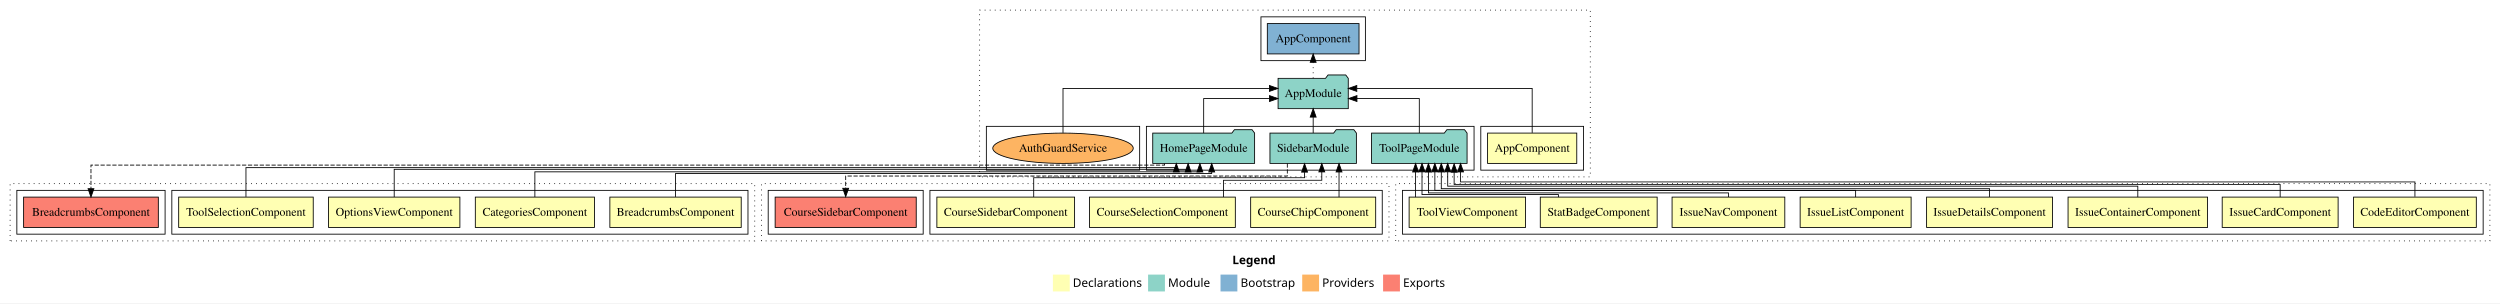
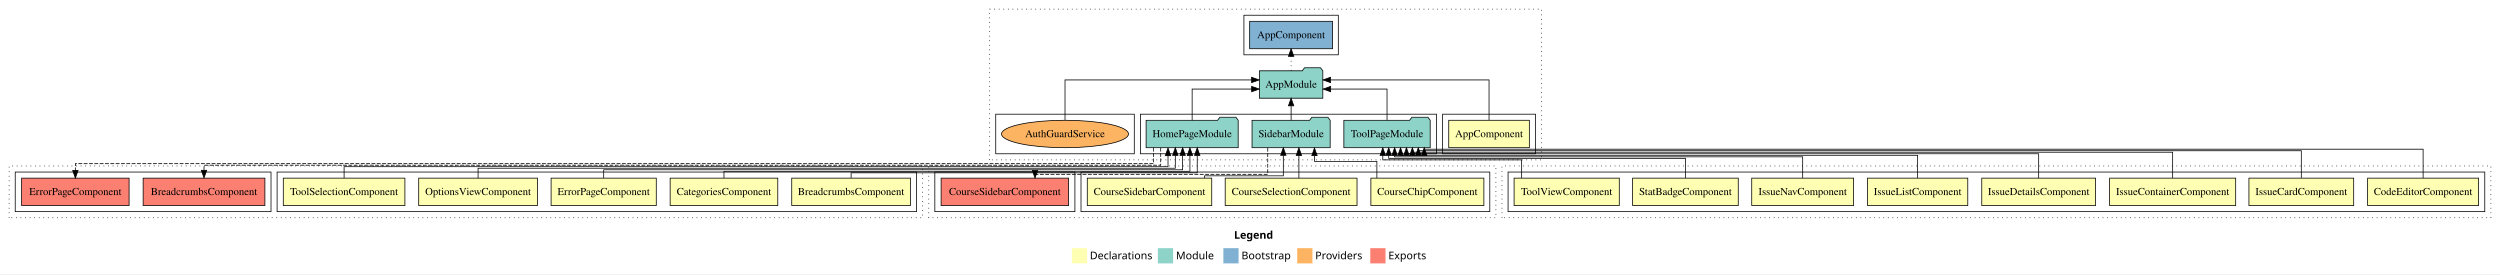
- <svg xmlns="http://www.w3.org/2000/svg" width="2968pt" height="360pt" viewBox="0.00 0.00 2968.00 360.00">
+ <svg xmlns="http://www.w3.org/2000/svg" width="3284pt" height="360pt" viewBox="0.00 0.00 3284.00 360.00">
  <g id="graph0" class="graph" transform="scale(1 1) rotate(0) translate(4 356)">
-     <polygon fill="#ffffff" stroke="transparent" points="-4,4 -4,-356 2964,-356 2964,4 -4,4" />
-     <text text-anchor="start" x="1459.009" y="-42.4" font-family="sans-serif" font-weight="bold" font-size="14.00" fill="#000000">Legend</text>
-     <polygon fill="#ffffb3" stroke="transparent" points="1246,-10 1246,-30 1266,-30 1266,-10 1246,-10" />
-     <text text-anchor="start" x="1269.629" y="-15.4" font-family="sans-serif" font-size="14.00" fill="#000000">  Declarations</text>
-     <polygon fill="#8dd3c7" stroke="transparent" points="1359,-10 1359,-30 1379,-30 1379,-10 1359,-10" />
-     <text text-anchor="start" x="1382.725" y="-15.4" font-family="sans-serif" font-size="14.00" fill="#000000">  Module</text>
-     <polygon fill="#80b1d3" stroke="transparent" points="1445,-10 1445,-30 1465,-30 1465,-10 1445,-10" />
-     <text text-anchor="start" x="1468.781" y="-15.4" font-family="sans-serif" font-size="14.00" fill="#000000">  Bootstrap</text>
-     <polygon fill="#fdb462" stroke="transparent" points="1542,-10 1542,-30 1562,-30 1562,-10 1542,-10" />
-     <text text-anchor="start" x="1565.673" y="-15.4" font-family="sans-serif" font-size="14.00" fill="#000000">  Providers</text>
-     <polygon fill="#fb8072" stroke="transparent" points="1638,-10 1638,-30 1658,-30 1658,-10 1638,-10" />
-     <text text-anchor="start" x="1661.726" y="-15.4" font-family="sans-serif" font-size="14.00" fill="#000000">  Exports</text>
+     <polygon fill="#ffffff" stroke="transparent" points="-4,4 -4,-356 3280,-356 3280,4 -4,4" />
+     <text text-anchor="start" x="1617.009" y="-42.4" font-family="sans-serif" font-weight="bold" font-size="14.00" fill="#000000">Legend</text>
+     <polygon fill="#ffffb3" stroke="transparent" points="1404,-10 1404,-30 1424,-30 1424,-10 1404,-10" />
+     <text text-anchor="start" x="1427.629" y="-15.4" font-family="sans-serif" font-size="14.00" fill="#000000">  Declarations</text>
+     <polygon fill="#8dd3c7" stroke="transparent" points="1517,-10 1517,-30 1537,-30 1537,-10 1517,-10" />
+     <text text-anchor="start" x="1540.725" y="-15.4" font-family="sans-serif" font-size="14.00" fill="#000000">  Module</text>
+     <polygon fill="#80b1d3" stroke="transparent" points="1603,-10 1603,-30 1623,-30 1623,-10 1603,-10" />
+     <text text-anchor="start" x="1626.781" y="-15.4" font-family="sans-serif" font-size="14.00" fill="#000000">  Bootstrap</text>
+     <polygon fill="#fdb462" stroke="transparent" points="1700,-10 1700,-30 1720,-30 1720,-10 1700,-10" />
+     <text text-anchor="start" x="1723.673" y="-15.4" font-family="sans-serif" font-size="14.00" fill="#000000">  Providers</text>
+     <polygon fill="#fb8072" stroke="transparent" points="1796,-10 1796,-30 1816,-30 1816,-10 1796,-10" />
+     <text text-anchor="start" x="1819.726" y="-15.4" font-family="sans-serif" font-size="14.00" fill="#000000">  Exports</text>
    <g id="clust1" class="cluster">
-       <polygon fill="none" stroke="#000000" stroke-dasharray="1,5" points="1159,-146 1159,-344 1884,-344 1884,-146 1159,-146" />
+       <polygon fill="none" stroke="#000000" stroke-dasharray="1,5" points="1296,-146 1296,-344 2021,-344 2021,-146 1296,-146" />
    </g>
    <g id="clust2" class="cluster">
-       <polygon fill="none" stroke="#000000" points="1754,-154 1754,-206 1876,-206 1876,-154 1754,-154" />
+       <polygon fill="none" stroke="#000000" points="1891,-154 1891,-206 2013,-206 2013,-154 1891,-154" />
    </g>
    <g id="clust4" class="cluster">
-       <polygon fill="none" stroke="#000000" points="1357,-154 1357,-206 1746,-206 1746,-154 1357,-154" />
+       <polygon fill="none" stroke="#000000" points="1494,-154 1494,-206 1883,-206 1883,-154 1494,-154" />
    </g>
    <g id="clust6" class="cluster">
-       <polygon fill="none" stroke="#000000" points="1493,-284 1493,-336 1617,-336 1617,-284 1493,-284" />
+       <polygon fill="none" stroke="#000000" points="1630,-284 1630,-336 1754,-336 1754,-284 1630,-284" />
    </g>
    <g id="clust7" class="cluster">
-       <polygon fill="none" stroke="#000000" points="1167,-154 1167,-206 1349,-206 1349,-154 1167,-154" />
+       <polygon fill="none" stroke="#000000" points="1304,-154 1304,-206 1486,-206 1486,-154 1304,-154" />
    </g>
    <g id="clust8" class="cluster">
-       <polygon fill="none" stroke="#000000" stroke-dasharray="1,5" points="8,-70 8,-138 892,-138 892,-70 8,-70" />
+       <polygon fill="none" stroke="#000000" stroke-dasharray="1,5" points="8,-70 8,-138 1208,-138 1208,-70 8,-70" />
    </g>
    <g id="clust9" class="cluster">
-       <polygon fill="none" stroke="#000000" points="200,-78 200,-130 884,-130 884,-78 200,-78" />
-     </g>
-     <g id="clust15" class="cluster">
-       <polygon fill="none" stroke="#000000" points="16,-78 16,-130 192,-130 192,-78 16,-78" />
-     </g>
-     <g id="clust18" class="cluster">
-       <polygon fill="none" stroke="#000000" stroke-dasharray="1,5" points="900,-70 900,-138 1645,-138 1645,-70 900,-70" />
+       <polygon fill="none" stroke="#000000" points="360,-78 360,-130 1200,-130 1200,-78 360,-78" />
+     </g>
+     <g id="clust16" class="cluster">
+       <polygon fill="none" stroke="#000000" points="16,-78 16,-130 352,-130 352,-78 16,-78" />
    </g>
    <g id="clust19" class="cluster">
-       <polygon fill="none" stroke="#000000" points="1100,-78 1100,-130 1637,-130 1637,-78 1100,-78" />
-     </g>
-     <g id="clust24" class="cluster">
-       <polygon fill="none" stroke="#000000" points="908,-78 908,-130 1092,-130 1092,-78 908,-78" />
-     </g>
-     <g id="clust27" class="cluster">
-       <polygon fill="none" stroke="#000000" stroke-dasharray="1,5" points="1653,-70 1653,-138 2952,-138 2952,-70 1653,-70" />
+       <polygon fill="none" stroke="#000000" stroke-dasharray="1,5" points="1216,-70 1216,-138 1961,-138 1961,-70 1216,-70" />
+     </g>
+     <g id="clust20" class="cluster">
+       <polygon fill="none" stroke="#000000" points="1416,-78 1416,-130 1953,-130 1953,-78 1416,-78" />
+     </g>
+     <g id="clust25" class="cluster">
+       <polygon fill="none" stroke="#000000" points="1224,-78 1224,-130 1408,-130 1408,-78 1224,-78" />
    </g>
    <g id="clust28" class="cluster">
-       <polygon fill="none" stroke="#000000" points="1661,-78 1661,-130 2944,-130 2944,-78 1661,-78" />
+       <polygon fill="none" stroke="#000000" stroke-dasharray="1,5" points="1969,-70 1969,-138 3268,-138 3268,-70 1969,-70" />
+     </g>
+     <g id="clust29" class="cluster">
+       <polygon fill="none" stroke="#000000" points="1977,-78 1977,-130 3260,-130 3260,-78 1977,-78" />
    </g>
    <g id="node1" class="node">
-       <polygon fill="#ffffb3" stroke="#000000" points="1867.94,-198 1762.06,-198 1762.06,-162 1867.94,-162 1867.94,-198" />
-       <text text-anchor="middle" x="1815" y="-175.8" font-family="Times,serif" font-size="14.00" fill="#000000">AppComponent</text>
+       <polygon fill="#ffffb3" stroke="#000000" points="2004.94,-198 1899.06,-198 1899.06,-162 2004.94,-162 2004.94,-198" />
+       <text text-anchor="middle" x="1952" y="-175.8" font-family="Times,serif" font-size="14.00" fill="#000000">AppComponent</text>
    </g>
    <g id="node2" class="node">
-       <polygon fill="#8dd3c7" stroke="#000000" points="1596.657,-263 1593.657,-267 1572.657,-267 1569.657,-263 1513.343,-263 1513.343,-227 1596.657,-227 1596.657,-263" />
-       <text text-anchor="middle" x="1555" y="-240.8" font-family="Times,serif" font-size="14.00" fill="#000000">AppModule</text>
+       <polygon fill="#8dd3c7" stroke="#000000" points="1733.657,-263 1730.657,-267 1709.657,-267 1706.657,-263 1650.343,-263 1650.343,-227 1733.657,-227 1733.657,-263" />
+       <text text-anchor="middle" x="1692" y="-240.8" font-family="Times,serif" font-size="14.00" fill="#000000">AppModule</text>
    </g>
    <g id="edge1" class="edge">
-       <path fill="none" stroke="#000000" d="M1815,-198.284C1815,-219.321 1815,-251 1815,-251 1815,-251 1606.774,-251 1606.774,-251" />
-       <polygon fill="#000000" stroke="#000000" points="1606.774,-247.5 1596.774,-251 1606.774,-254.5 1606.774,-247.5" />
+       <path fill="none" stroke="#000000" d="M1952,-198.284C1952,-219.321 1952,-251 1952,-251 1952,-251 1743.774,-251 1743.774,-251" />
+       <polygon fill="#000000" stroke="#000000" points="1743.774,-247.5 1733.774,-251 1743.774,-254.5 1743.774,-247.5" />
    </g>
    <g id="node6" class="node">
-       <polygon fill="#80b1d3" stroke="#000000" points="1609.439,-328 1500.561,-328 1500.561,-292 1609.439,-292 1609.439,-328" />
-       <text text-anchor="middle" x="1555" y="-305.8" font-family="Times,serif" font-size="14.00" fill="#000000">AppComponent </text>
+       <polygon fill="#80b1d3" stroke="#000000" points="1746.439,-328 1637.561,-328 1637.561,-292 1746.439,-292 1746.439,-328" />
+       <text text-anchor="middle" x="1692" y="-305.8" font-family="Times,serif" font-size="14.00" fill="#000000">AppComponent </text>
    </g>
    <g id="edge5" class="edge">
-       <path fill="none" stroke="#000000" stroke-dasharray="1,5" d="M1555,-263.106C1555,-263.106 1555,-281.991 1555,-281.991" />
-       <polygon fill="#000000" stroke="#000000" points="1551.5,-281.991 1555,-291.991 1558.5,-281.991 1551.5,-281.991" />
+       <path fill="none" stroke="#000000" stroke-dasharray="1,5" d="M1692,-263.106C1692,-263.106 1692,-281.991 1692,-281.991" />
+       <polygon fill="#000000" stroke="#000000" points="1688.5,-281.991 1692,-291.991 1695.5,-281.991 1688.5,-281.991" />
    </g>
    <g id="node3" class="node">
-       <polygon fill="#8dd3c7" stroke="#000000" points="1485.473,-198 1482.473,-202 1461.473,-202 1458.473,-198 1364.527,-198 1364.527,-162 1485.473,-162 1485.473,-198" />
-       <text text-anchor="middle" x="1425" y="-175.8" font-family="Times,serif" font-size="14.00" fill="#000000">HomePageModule</text>
+       <polygon fill="#8dd3c7" stroke="#000000" points="1622.473,-198 1619.473,-202 1598.473,-202 1595.473,-198 1501.527,-198 1501.527,-162 1622.473,-162 1622.473,-198" />
+       <text text-anchor="middle" x="1562" y="-175.8" font-family="Times,serif" font-size="14.00" fill="#000000">HomePageModule</text>
    </g>
    <g id="edge2" class="edge">
-       <path fill="none" stroke="#000000" d="M1425,-198.023C1425,-215.373 1425,-239 1425,-239 1425,-239 1503.152,-239 1503.152,-239" />
-       <polygon fill="#000000" stroke="#000000" points="1503.152,-242.5 1513.152,-239 1503.152,-235.5 1503.152,-242.5" />
+       <path fill="none" stroke="#000000" d="M1562,-198.023C1562,-215.373 1562,-239 1562,-239 1562,-239 1640.152,-239 1640.152,-239" />
+       <polygon fill="#000000" stroke="#000000" points="1640.152,-242.5 1650.152,-239 1640.152,-235.5 1640.152,-242.5" />
+     </g>
+     <g id="node13" class="node">
+       <polygon fill="#fb8072" stroke="#000000" points="343.97,-122 184.03,-122 184.03,-86 343.97,-86 343.97,-122" />
+       <text text-anchor="middle" x="264" y="-99.8" font-family="Times,serif" font-size="14.00" fill="#000000">BreadcrumbsComponent </text>
+     </g>
+     <g id="edge12" class="edge">
+       <path fill="none" stroke="#000000" stroke-dasharray="5,2" d="M1520.705,-161.898C1520.705,-150.914 1520.705,-139 1520.705,-139 1520.705,-139 264,-139 264,-139 264,-139 264,-132.32 264,-132.32" />
+       <polygon fill="#000000" stroke="#000000" points="267.5,-132.32 264,-122.32 260.5,-132.32 267.5,-132.32" />
+     </g>
+     <g id="node14" class="node">
+       <polygon fill="#fb8072" stroke="#000000" points="165.579,-122 24.421,-122 24.421,-86 165.579,-86 165.579,-122" />
+       <text text-anchor="middle" x="95" y="-99.8" font-family="Times,serif" font-size="14.00" fill="#000000">ErrorPageComponent </text>
+     </g>
+     <g id="edge13" class="edge">
+       <path fill="none" stroke="#000000" stroke-dasharray="5,2" d="M1511.109,-161.87C1511.109,-151.685 1511.109,-141 1511.109,-141 1511.109,-141 95,-141 95,-141 95,-141 95,-132.066 95,-132.066" />
+       <polygon fill="#000000" stroke="#000000" points="98.5,-132.066 95,-122.066 91.5,-132.066 98.5,-132.066" />
+     </g>
+     <g id="node4" class="node">
+       <polygon fill="#8dd3c7" stroke="#000000" points="1743.313,-198 1740.313,-202 1719.313,-202 1716.313,-198 1640.687,-198 1640.687,-162 1743.313,-162 1743.313,-198" />
+       <text text-anchor="middle" x="1692" y="-175.8" font-family="Times,serif" font-size="14.00" fill="#000000">SidebarModule</text>
+     </g>
+     <g id="edge3" class="edge">
+       <path fill="none" stroke="#000000" d="M1692,-198.106C1692,-198.106 1692,-216.991 1692,-216.991" />
+       <polygon fill="#000000" stroke="#000000" points="1688.5,-216.991 1692,-226.991 1695.5,-216.991 1688.5,-216.991" />
+     </g>
+     <g id="node18" class="node">
+       <polygon fill="#fb8072" stroke="#000000" points="1399.752,-122 1232.248,-122 1232.248,-86 1399.752,-86 1399.752,-122" />
+       <text text-anchor="middle" x="1316" y="-99.8" font-family="Times,serif" font-size="14.00" fill="#000000">CourseSidebarComponent </text>
+     </g>
+     <g id="edge17" class="edge">
+       <path fill="none" stroke="#000000" stroke-dasharray="5,2" d="M1661.306,-161.76C1661.306,-146.429 1661.306,-127 1661.306,-127 1661.306,-127 1355.596,-127 1355.596,-127 1355.596,-127 1355.596,-126.512 1355.596,-126.512" />
+       <polygon fill="#000000" stroke="#000000" points="1359.096,-132.122 1355.596,-122.122 1352.096,-132.122 1359.096,-132.122" />
+     </g>
+     <g id="node5" class="node">
+       <polygon fill="#8dd3c7" stroke="#000000" points="1874.705,-198 1871.705,-202 1850.705,-202 1847.705,-198 1761.295,-198 1761.295,-162 1874.705,-162 1874.705,-198" />
+       <text text-anchor="middle" x="1818" y="-175.8" font-family="Times,serif" font-size="14.00" fill="#000000">ToolPageModule</text>
+     </g>
+     <g id="edge4" class="edge">
+       <path fill="none" stroke="#000000" d="M1818,-198.023C1818,-215.373 1818,-239 1818,-239 1818,-239 1743.956,-239 1743.956,-239" />
+       <polygon fill="#000000" stroke="#000000" points="1743.956,-235.5 1733.956,-239 1743.956,-242.5 1743.956,-235.5" />
+     </g>
+     <g id="node7" class="node">
+       <ellipse fill="#fdb462" stroke="#000000" cx="1395" cy="-180" rx="83.367" ry="18" />
+       <text text-anchor="middle" x="1395" y="-175.8" font-family="Times,serif" font-size="14.00" fill="#000000">AuthGuardService</text>
+     </g>
+     <g id="edge6" class="edge">
+       <path fill="none" stroke="#000000" d="M1395,-198.284C1395,-219.321 1395,-251 1395,-251 1395,-251 1640.077,-251 1640.077,-251" />
+       <polygon fill="#000000" stroke="#000000" points="1640.077,-254.5 1650.077,-251 1640.077,-247.5 1640.077,-254.5" />
+     </g>
+     <g id="node8" class="node">
+       <polygon fill="#ffffb3" stroke="#000000" points="1191.969,-122 1036.031,-122 1036.031,-86 1191.969,-86 1191.969,-122" />
+       <text text-anchor="middle" x="1114" y="-99.8" font-family="Times,serif" font-size="14.00" fill="#000000">BreadcrumbsComponent</text>
+     </g>
+     <g id="edge7" class="edge">
+       <path fill="none" stroke="#000000" d="M1114,-122.169C1114,-126.046 1114,-129 1114,-129 1114,-129 1568.684,-129 1568.684,-129 1568.684,-129 1568.684,-151.876 1568.684,-151.876" />
+       <polygon fill="#000000" stroke="#000000" points="1565.184,-151.876 1568.684,-161.876 1572.184,-151.876 1565.184,-151.876" />
+     </g>
+     <g id="node9" class="node">
+       <polygon fill="#ffffb3" stroke="#000000" points="1017.699,-122 876.301,-122 876.301,-86 1017.699,-86 1017.699,-122" />
+       <text text-anchor="middle" x="947" y="-99.8" font-family="Times,serif" font-size="14.00" fill="#000000">CategoriesComponent</text>
+     </g>
+     <g id="edge8" class="edge">
+       <path fill="none" stroke="#000000" d="M947,-122.159C947,-127.043 947,-131 947,-131 947,-131 1559.088,-131 1559.088,-131 1559.088,-131 1559.088,-151.754 1559.088,-151.754" />
+       <polygon fill="#000000" stroke="#000000" points="1555.589,-151.754 1559.088,-161.754 1562.589,-151.754 1555.589,-151.754" />
+     </g>
+     <g id="node10" class="node">
+       <polygon fill="#ffffb3" stroke="#000000" points="858.079,-122 719.921,-122 719.921,-86 858.079,-86 858.079,-122" />
+       <text text-anchor="middle" x="789" y="-99.8" font-family="Times,serif" font-size="14.00" fill="#000000">ErrorPageComponent</text>
+     </g>
+     <g id="edge9" class="edge">
+       <path fill="none" stroke="#000000" d="M789,-122.201C789,-128.028 789,-133 789,-133 789,-133 1549.493,-133 1549.493,-133 1549.493,-133 1549.493,-151.963 1549.493,-151.963" />
+       <polygon fill="#000000" stroke="#000000" points="1545.993,-151.963 1549.493,-161.963 1552.993,-151.963 1545.993,-151.963" />
+     </g>
+     <g id="node11" class="node">
+       <polygon fill="#ffffb3" stroke="#000000" points="701.983,-122 546.017,-122 546.017,-86 701.983,-86 701.983,-122" />
+       <text text-anchor="middle" x="624" y="-99.8" font-family="Times,serif" font-size="14.00" fill="#000000">OptionsViewComponent</text>
+     </g>
+     <g id="edge10" class="edge">
+       <path fill="none" stroke="#000000" d="M624,-122.033C624,-128.853 624,-135 624,-135 624,-135 1539.897,-135 1539.897,-135 1539.897,-135 1539.897,-151.956 1539.897,-151.956" />
+       <polygon fill="#000000" stroke="#000000" points="1536.397,-151.956 1539.897,-161.956 1543.397,-151.956 1536.397,-151.956" />
    </g>
    <g id="node12" class="node">
-       <polygon fill="#fb8072" stroke="#000000" points="183.97,-122 24.03,-122 24.03,-86 183.97,-86 183.97,-122" />
-       <text text-anchor="middle" x="104" y="-99.8" font-family="Times,serif" font-size="14.00" fill="#000000">BreadcrumbsComponent </text>
+       <polygon fill="#ffffb3" stroke="#000000" points="527.874,-122 368.126,-122 368.126,-86 527.874,-86 527.874,-122" />
+       <text text-anchor="middle" x="448" y="-99.8" font-family="Times,serif" font-size="14.00" fill="#000000">ToolSelectionComponent</text>
    </g>
    <g id="edge11" class="edge">
-       <path fill="none" stroke="#000000" stroke-dasharray="5,2" d="M1378.518,-161.846C1378.518,-160.703 1378.518,-160 1378.518,-160 1378.518,-160 104,-160 104,-160 104,-160 104,-132.027 104,-132.027" />
-       <polygon fill="#000000" stroke="#000000" points="107.5,-132.027 104,-122.027 100.5,-132.027 107.5,-132.027" />
-     </g>
-     <g id="node4" class="node">
-       <polygon fill="#8dd3c7" stroke="#000000" points="1606.313,-198 1603.313,-202 1582.313,-202 1579.313,-198 1503.687,-198 1503.687,-162 1606.313,-162 1606.313,-198" />
-       <text text-anchor="middle" x="1555" y="-175.8" font-family="Times,serif" font-size="14.00" fill="#000000">SidebarModule</text>
-     </g>
-     <g id="edge3" class="edge">
-       <path fill="none" stroke="#000000" d="M1555,-198.106C1555,-198.106 1555,-216.991 1555,-216.991" />
-       <polygon fill="#000000" stroke="#000000" points="1551.5,-216.991 1555,-226.991 1558.5,-216.991 1551.5,-216.991" />
+       <path fill="none" stroke="#000000" d="M448,-122.045C448,-129.749 448,-137 448,-137 448,-137 1530.301,-137 1530.301,-137 1530.301,-137 1530.301,-151.515 1530.301,-151.515" />
+       <polygon fill="#000000" stroke="#000000" points="1526.801,-151.514 1530.301,-161.515 1533.801,-151.515 1526.801,-151.514" />
+     </g>
+     <g id="node15" class="node">
+       <polygon fill="#ffffb3" stroke="#000000" points="1945.216,-122 1796.784,-122 1796.784,-86 1945.216,-86 1945.216,-122" />
+       <text text-anchor="middle" x="1871" y="-99.8" font-family="Times,serif" font-size="14.00" fill="#000000">CourseChipComponent</text>
+     </g>
+     <g id="edge14" class="edge">
+       <path fill="none" stroke="#000000" d="M1804.663,-122.127C1804.663,-132.711 1804.663,-144 1804.663,-144 1804.663,-144 1722.694,-144 1722.694,-144 1722.694,-144 1722.694,-151.578 1722.694,-151.578" />
+       <polygon fill="#000000" stroke="#000000" points="1719.194,-151.578 1722.694,-161.578 1726.194,-151.578 1719.194,-151.578" />
    </g>
    <g id="node16" class="node">
-       <polygon fill="#fb8072" stroke="#000000" points="1083.752,-122 916.248,-122 916.248,-86 1083.752,-86 1083.752,-122" />
-       <text text-anchor="middle" x="1000" y="-99.8" font-family="Times,serif" font-size="14.00" fill="#000000">CourseSidebarComponent </text>
+       <polygon fill="#ffffb3" stroke="#000000" points="1778.587,-122 1605.413,-122 1605.413,-86 1778.587,-86 1778.587,-122" />
+       <text text-anchor="middle" x="1692" y="-99.8" font-family="Times,serif" font-size="14.00" fill="#000000">CourseSelectionComponent</text>
    </g>
    <g id="edge15" class="edge">
-       <path fill="none" stroke="#000000" stroke-dasharray="5,2" d="M1524.306,-161.955C1524.306,-154.251 1524.306,-147 1524.306,-147 1524.306,-147 1000,-147 1000,-147 1000,-147 1000,-132.485 1000,-132.485" />
-       <polygon fill="#000000" stroke="#000000" points="1003.5,-132.485 1000,-122.485 996.5,-132.486 1003.5,-132.485" />
-     </g>
-     <g id="node5" class="node">
-       <polygon fill="#8dd3c7" stroke="#000000" points="1737.705,-198 1734.705,-202 1713.705,-202 1710.705,-198 1624.295,-198 1624.295,-162 1737.705,-162 1737.705,-198" />
-       <text text-anchor="middle" x="1681" y="-175.8" font-family="Times,serif" font-size="14.00" fill="#000000">ToolPageModule</text>
-     </g>
-     <g id="edge4" class="edge">
-       <path fill="none" stroke="#000000" d="M1681,-198.023C1681,-215.373 1681,-239 1681,-239 1681,-239 1606.956,-239 1606.956,-239" />
-       <polygon fill="#000000" stroke="#000000" points="1606.956,-235.5 1596.956,-239 1606.956,-242.5 1606.956,-235.5" />
-     </g>
-     <g id="node7" class="node">
-       <ellipse fill="#fdb462" stroke="#000000" cx="1258" cy="-180" rx="83.367" ry="18" />
-       <text text-anchor="middle" x="1258" y="-175.8" font-family="Times,serif" font-size="14.00" fill="#000000">AuthGuardService</text>
-     </g>
-     <g id="edge6" class="edge">
-       <path fill="none" stroke="#000000" d="M1258,-198.284C1258,-219.321 1258,-251 1258,-251 1258,-251 1503.077,-251 1503.077,-251" />
-       <polygon fill="#000000" stroke="#000000" points="1503.077,-254.5 1513.077,-251 1503.077,-247.5 1503.077,-254.5" />
-     </g>
-     <g id="node8" class="node">
-       <polygon fill="#ffffb3" stroke="#000000" points="875.969,-122 720.031,-122 720.031,-86 875.969,-86 875.969,-122" />
-       <text text-anchor="middle" x="798" y="-99.8" font-family="Times,serif" font-size="14.00" fill="#000000">BreadcrumbsComponent</text>
-     </g>
-     <g id="edge7" class="edge">
-       <path fill="none" stroke="#000000" d="M798,-122.18C798,-135.038 798,-150 798,-150 798,-150 1434.535,-150 1434.535,-150 1434.535,-150 1434.535,-151.857 1434.535,-151.857" />
-       <polygon fill="#000000" stroke="#000000" points="1431.035,-151.857 1434.535,-161.857 1438.035,-151.857 1431.035,-151.857" />
-     </g>
-     <g id="node9" class="node">
-       <polygon fill="#ffffb3" stroke="#000000" points="701.699,-122 560.301,-122 560.301,-86 701.699,-86 701.699,-122" />
-       <text text-anchor="middle" x="631" y="-99.8" font-family="Times,serif" font-size="14.00" fill="#000000">CategoriesComponent</text>
-     </g>
-     <g id="edge8" class="edge">
-       <path fill="none" stroke="#000000" d="M631,-122.147C631,-135.739 631,-152 631,-152 631,-152 1420.531,-152 1420.531,-152 1420.531,-152 1420.531,-152.979 1420.531,-152.979" />
-       <polygon fill="#000000" stroke="#000000" points="1417.031,-151.793 1420.531,-161.793 1424.031,-151.793 1417.031,-151.793" />
-     </g>
-     <g id="node10" class="node">
-       <polygon fill="#ffffb3" stroke="#000000" points="541.983,-122 386.017,-122 386.017,-86 541.983,-86 541.983,-122" />
-       <text text-anchor="middle" x="464" y="-99.8" font-family="Times,serif" font-size="14.00" fill="#000000">OptionsViewComponent</text>
-     </g>
-     <g id="edge9" class="edge">
-       <path fill="none" stroke="#000000" d="M464,-122.124C464,-136.783 464,-155 464,-155 464,-155 1406.526,-155 1406.526,-155 1406.526,-155 1406.526,-155.683 1406.526,-155.683" />
-       <polygon fill="#000000" stroke="#000000" points="1403.026,-151.831 1406.526,-161.831 1410.026,-151.831 1403.026,-151.831" />
-     </g>
-     <g id="node11" class="node">
-       <polygon fill="#ffffb3" stroke="#000000" points="367.874,-122 208.126,-122 208.126,-86 367.874,-86 367.874,-122" />
-       <text text-anchor="middle" x="288" y="-99.8" font-family="Times,serif" font-size="14.00" fill="#000000">ToolSelectionComponent</text>
-     </g>
-     <g id="edge10" class="edge">
-       <path fill="none" stroke="#000000" d="M288,-122.24C288,-137.571 288,-157 288,-157 288,-157 1392.522,-157 1392.522,-157 1392.522,-157 1392.522,-157.488 1392.522,-157.488" />
-       <polygon fill="#000000" stroke="#000000" points="1389.022,-151.878 1392.522,-161.878 1396.022,-151.878 1389.022,-151.878" />
-     </g>
-     <g id="node13" class="node">
-       <polygon fill="#ffffb3" stroke="#000000" points="1629.216,-122 1480.784,-122 1480.784,-86 1629.216,-86 1629.216,-122" />
-       <text text-anchor="middle" x="1555" y="-99.8" font-family="Times,serif" font-size="14.00" fill="#000000">CourseChipComponent</text>
-     </g>
-     <g id="edge12" class="edge">
-       <path fill="none" stroke="#000000" d="M1585.694,-122.011C1585.694,-122.011 1585.694,-151.855 1585.694,-151.855" />
-       <polygon fill="#000000" stroke="#000000" points="1582.194,-151.855 1585.694,-161.855 1589.194,-151.855 1582.194,-151.855" />
-     </g>
-     <g id="node14" class="node">
-       <polygon fill="#ffffb3" stroke="#000000" points="1462.587,-122 1289.413,-122 1289.413,-86 1462.587,-86 1462.587,-122" />
-       <text text-anchor="middle" x="1376" y="-99.8" font-family="Times,serif" font-size="14.00" fill="#000000">CourseSelectionComponent</text>
-     </g>
-     <g id="edge13" class="edge">
-       <path fill="none" stroke="#000000" d="M1448.539,-122.11C1448.539,-131.897 1448.539,-142 1448.539,-142 1448.539,-142 1565.231,-142 1565.231,-142 1565.231,-142 1565.231,-151.89 1565.231,-151.89" />
-       <polygon fill="#000000" stroke="#000000" points="1561.731,-151.89 1565.231,-161.89 1568.731,-151.89 1561.731,-151.89" />
-     </g>
-     <g id="node15" class="node">
-       <polygon fill="#ffffb3" stroke="#000000" points="1271.752,-122 1108.248,-122 1108.248,-86 1271.752,-86 1271.752,-122" />
-       <text text-anchor="middle" x="1190" y="-99.8" font-family="Times,serif" font-size="14.00" fill="#000000">CourseSidebarComponent</text>
-     </g>
-     <g id="edge14" class="edge">
-       <path fill="none" stroke="#000000" d="M1223.221,-122.103C1223.221,-133.086 1223.221,-145 1223.221,-145 1223.221,-145 1544.769,-145 1544.769,-145 1544.769,-145 1544.769,-151.68 1544.769,-151.68" />
-       <polygon fill="#000000" stroke="#000000" points="1541.269,-151.68 1544.769,-161.68 1548.269,-151.68 1541.269,-151.68" />
+       <path fill="none" stroke="#000000" d="M1702.231,-122.011C1702.231,-122.011 1702.231,-151.855 1702.231,-151.855" />
+       <polygon fill="#000000" stroke="#000000" points="1698.731,-151.855 1702.231,-161.855 1705.731,-151.855 1698.731,-151.855" />
    </g>
    <g id="node17" class="node">
-       <polygon fill="#ffffb3" stroke="#000000" points="2935.878,-122 2790.122,-122 2790.122,-86 2935.878,-86 2935.878,-122" />
-       <text text-anchor="middle" x="2863" y="-99.8" font-family="Times,serif" font-size="14.00" fill="#000000">CodeEditorComponent</text>
+       <polygon fill="#ffffb3" stroke="#000000" points="1587.752,-122 1424.248,-122 1424.248,-86 1587.752,-86 1587.752,-122" />
+       <text text-anchor="middle" x="1506" y="-99.8" font-family="Times,serif" font-size="14.00" fill="#000000">CourseSidebarComponent</text>
    </g>
    <g id="edge16" class="edge">
-       <path fill="none" stroke="#000000" d="M2863,-122.422C2863,-131.279 2863,-140 2863,-140 2863,-140 1729.975,-140 1729.975,-140 1729.975,-140 1729.975,-151.873 1729.975,-151.873" />
-       <polygon fill="#000000" stroke="#000000" points="1726.475,-151.873 1729.975,-161.873 1733.475,-151.873 1726.475,-151.873" />
-     </g>
-     <g id="node18" class="node">
-       <polygon fill="#ffffb3" stroke="#000000" points="2771.809,-122 2634.191,-122 2634.191,-86 2771.809,-86 2771.809,-122" />
-       <text text-anchor="middle" x="2703" y="-99.8" font-family="Times,serif" font-size="14.00" fill="#000000">IssueCardComponent</text>
-     </g>
-     <g id="edge17" class="edge">
-       <path fill="none" stroke="#000000" d="M2703,-122.045C2703,-129.749 2703,-137 2703,-137 2703,-137 1722.347,-137 1722.347,-137 1722.347,-137 1722.347,-151.515 1722.347,-151.515" />
-       <polygon fill="#000000" stroke="#000000" points="1718.847,-151.514 1722.347,-161.515 1725.847,-151.515 1718.847,-151.514" />
+       <path fill="none" stroke="#000000" d="M1578.28,-122.08C1578.28,-123.846 1578.28,-125 1578.28,-125 1578.28,-125 1681.769,-125 1681.769,-125 1681.769,-125 1681.769,-151.991 1681.769,-151.991" />
+       <polygon fill="#000000" stroke="#000000" points="1678.269,-151.991 1681.769,-161.991 1685.269,-151.991 1678.269,-151.991" />
    </g>
    <g id="node19" class="node">
-       <polygon fill="#ffffb3" stroke="#000000" points="2616.805,-122 2451.195,-122 2451.195,-86 2616.805,-86 2616.805,-122" />
-       <text text-anchor="middle" x="2534" y="-99.8" font-family="Times,serif" font-size="14.00" fill="#000000">IssueContainerComponent</text>
+       <polygon fill="#ffffb3" stroke="#000000" points="3251.878,-122 3106.122,-122 3106.122,-86 3251.878,-86 3251.878,-122" />
+       <text text-anchor="middle" x="3179" y="-99.8" font-family="Times,serif" font-size="14.00" fill="#000000">CodeEditorComponent</text>
    </g>
    <g id="edge18" class="edge">
-       <path fill="none" stroke="#000000" d="M2534,-122.033C2534,-128.853 2534,-135 2534,-135 2534,-135 1714.719,-135 1714.719,-135 1714.719,-135 1714.719,-151.956 1714.719,-151.956" />
-       <polygon fill="#000000" stroke="#000000" points="1711.219,-151.956 1714.719,-161.956 1718.219,-151.956 1711.219,-151.956" />
+       <path fill="none" stroke="#000000" d="M3179,-122.027C3179,-138.398 3179,-160 3179,-160 3179,-160 1866.831,-160 1866.831,-160 1866.831,-160 1866.831,-160.185 1866.831,-160.185" />
+       <polygon fill="#000000" stroke="#000000" points="1863.332,-151.845 1866.831,-161.846 1870.332,-151.846 1863.332,-151.845" />
    </g>
    <g id="node20" class="node">
-       <polygon fill="#ffffb3" stroke="#000000" points="2432.749,-122 2283.251,-122 2283.251,-86 2432.749,-86 2432.749,-122" />
-       <text text-anchor="middle" x="2358" y="-99.8" font-family="Times,serif" font-size="14.00" fill="#000000">IssueDetailsComponent</text>
+       <polygon fill="#ffffb3" stroke="#000000" points="3087.809,-122 2950.191,-122 2950.191,-86 3087.809,-86 3087.809,-122" />
+       <text text-anchor="middle" x="3019" y="-99.8" font-family="Times,serif" font-size="14.00" fill="#000000">IssueCardComponent</text>
    </g>
    <g id="edge19" class="edge">
-       <path fill="none" stroke="#000000" d="M2358,-122.207C2358,-127.555 2358,-132 2358,-132 2358,-132 1707.092,-132 1707.092,-132 1707.092,-132 1707.092,-151.853 1707.092,-151.853" />
-       <polygon fill="#000000" stroke="#000000" points="1703.592,-151.853 1707.092,-161.853 1710.592,-151.853 1703.592,-151.853" />
+       <path fill="none" stroke="#000000" d="M3019,-122.282C3019,-137.948 3019,-158 3019,-158 3019,-158 1859.06,-158 1859.06,-158 1859.06,-158 1859.06,-158.383 1859.06,-158.383" />
+       <polygon fill="#000000" stroke="#000000" points="1855.561,-151.832 1859.06,-161.832 1862.561,-151.832 1855.561,-151.832" />
    </g>
    <g id="node21" class="node">
-       <polygon fill="#ffffb3" stroke="#000000" points="2264.875,-122 2133.125,-122 2133.125,-86 2264.875,-86 2264.875,-122" />
-       <text text-anchor="middle" x="2199" y="-99.8" font-family="Times,serif" font-size="14.00" fill="#000000">IssueListComponent</text>
+       <polygon fill="#ffffb3" stroke="#000000" points="2932.805,-122 2767.195,-122 2767.195,-86 2932.805,-86 2932.805,-122" />
+       <text text-anchor="middle" x="2850" y="-99.8" font-family="Times,serif" font-size="14.00" fill="#000000">IssueContainerComponent</text>
    </g>
    <g id="edge20" class="edge">
-       <path fill="none" stroke="#000000" d="M2199,-122.058C2199,-126.495 2199,-130 2199,-130 2199,-130 1699.464,-130 1699.464,-130 1699.464,-130 1699.464,-151.949 1699.464,-151.949" />
-       <polygon fill="#000000" stroke="#000000" points="1695.964,-151.949 1699.464,-161.949 1702.964,-151.949 1695.964,-151.949" />
+       <path fill="none" stroke="#000000" d="M2850,-122.187C2850,-137.182 2850,-156 2850,-156 2850,-156 1851.289,-156 1851.289,-156 1851.289,-156 1851.289,-156.581 1851.289,-156.581" />
+       <polygon fill="#000000" stroke="#000000" points="1847.79,-151.81 1851.289,-161.81 1854.79,-151.81 1847.79,-151.81" />
    </g>
    <g id="node22" class="node">
-       <polygon fill="#ffffb3" stroke="#000000" points="2114.919,-122 1981.081,-122 1981.081,-86 2114.919,-86 2114.919,-122" />
-       <text text-anchor="middle" x="2048" y="-99.8" font-family="Times,serif" font-size="14.00" fill="#000000">IssueNavComponent</text>
+       <polygon fill="#ffffb3" stroke="#000000" points="2748.749,-122 2599.251,-122 2599.251,-86 2748.749,-86 2748.749,-122" />
+       <text text-anchor="middle" x="2674" y="-99.8" font-family="Times,serif" font-size="14.00" fill="#000000">IssueDetailsComponent</text>
    </g>
    <g id="edge21" class="edge">
-       <path fill="none" stroke="#000000" d="M2048,-122.122C2048,-124.973 2048,-127 2048,-127 2048,-127 1691.836,-127 1691.836,-127 1691.836,-127 1691.836,-151.76 1691.836,-151.76" />
-       <polygon fill="#000000" stroke="#000000" points="1688.336,-151.76 1691.836,-161.76 1695.336,-151.76 1688.336,-151.76" />
+       <path fill="none" stroke="#000000" d="M2674,-122.051C2674,-136.373 2674,-154 2674,-154 2674,-154 1843.518,-154 1843.518,-154 1843.518,-154 1843.518,-154.794 1843.518,-154.794" />
+       <polygon fill="#000000" stroke="#000000" points="1840.018,-151.942 1843.518,-161.942 1847.018,-151.942 1840.018,-151.942" />
    </g>
    <g id="node23" class="node">
-       <polygon fill="#ffffb3" stroke="#000000" points="1963.377,-122 1824.623,-122 1824.623,-86 1963.377,-86 1963.377,-122" />
-       <text text-anchor="middle" x="1894" y="-99.8" font-family="Times,serif" font-size="14.00" fill="#000000">StatBadgeComponent</text>
+       <polygon fill="#ffffb3" stroke="#000000" points="2580.875,-122 2449.125,-122 2449.125,-86 2580.875,-86 2580.875,-122" />
+       <text text-anchor="middle" x="2515" y="-99.8" font-family="Times,serif" font-size="14.00" fill="#000000">IssueListComponent</text>
    </g>
    <g id="edge22" class="edge">
-       <path fill="none" stroke="#000000" d="M1846.141,-122.08C1846.141,-123.846 1846.141,-125 1846.141,-125 1846.141,-125 1684.208,-125 1684.208,-125 1684.208,-125 1684.208,-151.991 1684.208,-151.991" />
-       <polygon fill="#000000" stroke="#000000" points="1680.708,-151.991 1684.208,-161.991 1687.708,-151.991 1680.708,-151.991" />
+       <path fill="none" stroke="#000000" d="M2515,-122.147C2515,-135.739 2515,-152 2515,-152 2515,-152 1835.747,-152 1835.747,-152 1835.747,-152 1835.747,-152.979 1835.747,-152.979" />
+       <polygon fill="#000000" stroke="#000000" points="1832.247,-151.793 1835.747,-161.793 1839.247,-151.793 1832.247,-151.793" />
    </g>
    <g id="node24" class="node">
-       <polygon fill="#ffffb3" stroke="#000000" points="1807.094,-122 1668.906,-122 1668.906,-86 1807.094,-86 1807.094,-122" />
-       <text text-anchor="middle" x="1738" y="-99.8" font-family="Times,serif" font-size="14.00" fill="#000000">ToolViewComponent</text>
+       <polygon fill="#ffffb3" stroke="#000000" points="2430.919,-122 2297.081,-122 2297.081,-86 2430.919,-86 2430.919,-122" />
+       <text text-anchor="middle" x="2364" y="-99.8" font-family="Times,serif" font-size="14.00" fill="#000000">IssueNavComponent</text>
    </g>
    <g id="edge23" class="edge">
-       <path fill="none" stroke="#000000" d="M1676.581,-122.011C1676.581,-122.011 1676.581,-151.855 1676.581,-151.855" />
-       <polygon fill="#000000" stroke="#000000" points="1673.081,-151.855 1676.581,-161.855 1680.081,-151.855 1673.081,-151.855" />
+       <path fill="none" stroke="#000000" d="M2364,-122.18C2364,-135.038 2364,-150 2364,-150 2364,-150 1827.976,-150 1827.976,-150 1827.976,-150 1827.976,-151.857 1827.976,-151.857" />
+       <polygon fill="#000000" stroke="#000000" points="1824.476,-151.857 1827.976,-161.857 1831.476,-151.857 1824.476,-151.857" />
+     </g>
+     <g id="node25" class="node">
+       <polygon fill="#ffffb3" stroke="#000000" points="2279.377,-122 2140.623,-122 2140.623,-86 2279.377,-86 2279.377,-122" />
+       <text text-anchor="middle" x="2210" y="-99.8" font-family="Times,serif" font-size="14.00" fill="#000000">StatBadgeComponent</text>
+     </g>
+     <g id="edge24" class="edge">
+       <path fill="none" stroke="#000000" d="M2210,-122.15C2210,-134.271 2210,-148 2210,-148 2210,-148 1820.205,-148 1820.205,-148 1820.205,-148 1820.205,-151.757 1820.205,-151.757" />
+       <polygon fill="#000000" stroke="#000000" points="1816.705,-151.757 1820.205,-161.757 1823.705,-151.757 1816.705,-151.757" />
+     </g>
+     <g id="node26" class="node">
+       <polygon fill="#ffffb3" stroke="#000000" points="2123.094,-122 1984.906,-122 1984.906,-86 2123.094,-86 2123.094,-122" />
+       <text text-anchor="middle" x="2054" y="-99.8" font-family="Times,serif" font-size="14.00" fill="#000000">ToolViewComponent</text>
+     </g>
+     <g id="edge25" class="edge">
+       <path fill="none" stroke="#000000" d="M1994.836,-122.055C1994.836,-133.439 1994.836,-146 1994.836,-146 1994.836,-146 1812.434,-146 1812.434,-146 1812.434,-146 1812.434,-151.806 1812.434,-151.806" />
+       <polygon fill="#000000" stroke="#000000" points="1808.934,-151.805 1812.434,-161.806 1815.934,-151.806 1808.934,-151.805" />
    </g>
  </g>
</svg>
